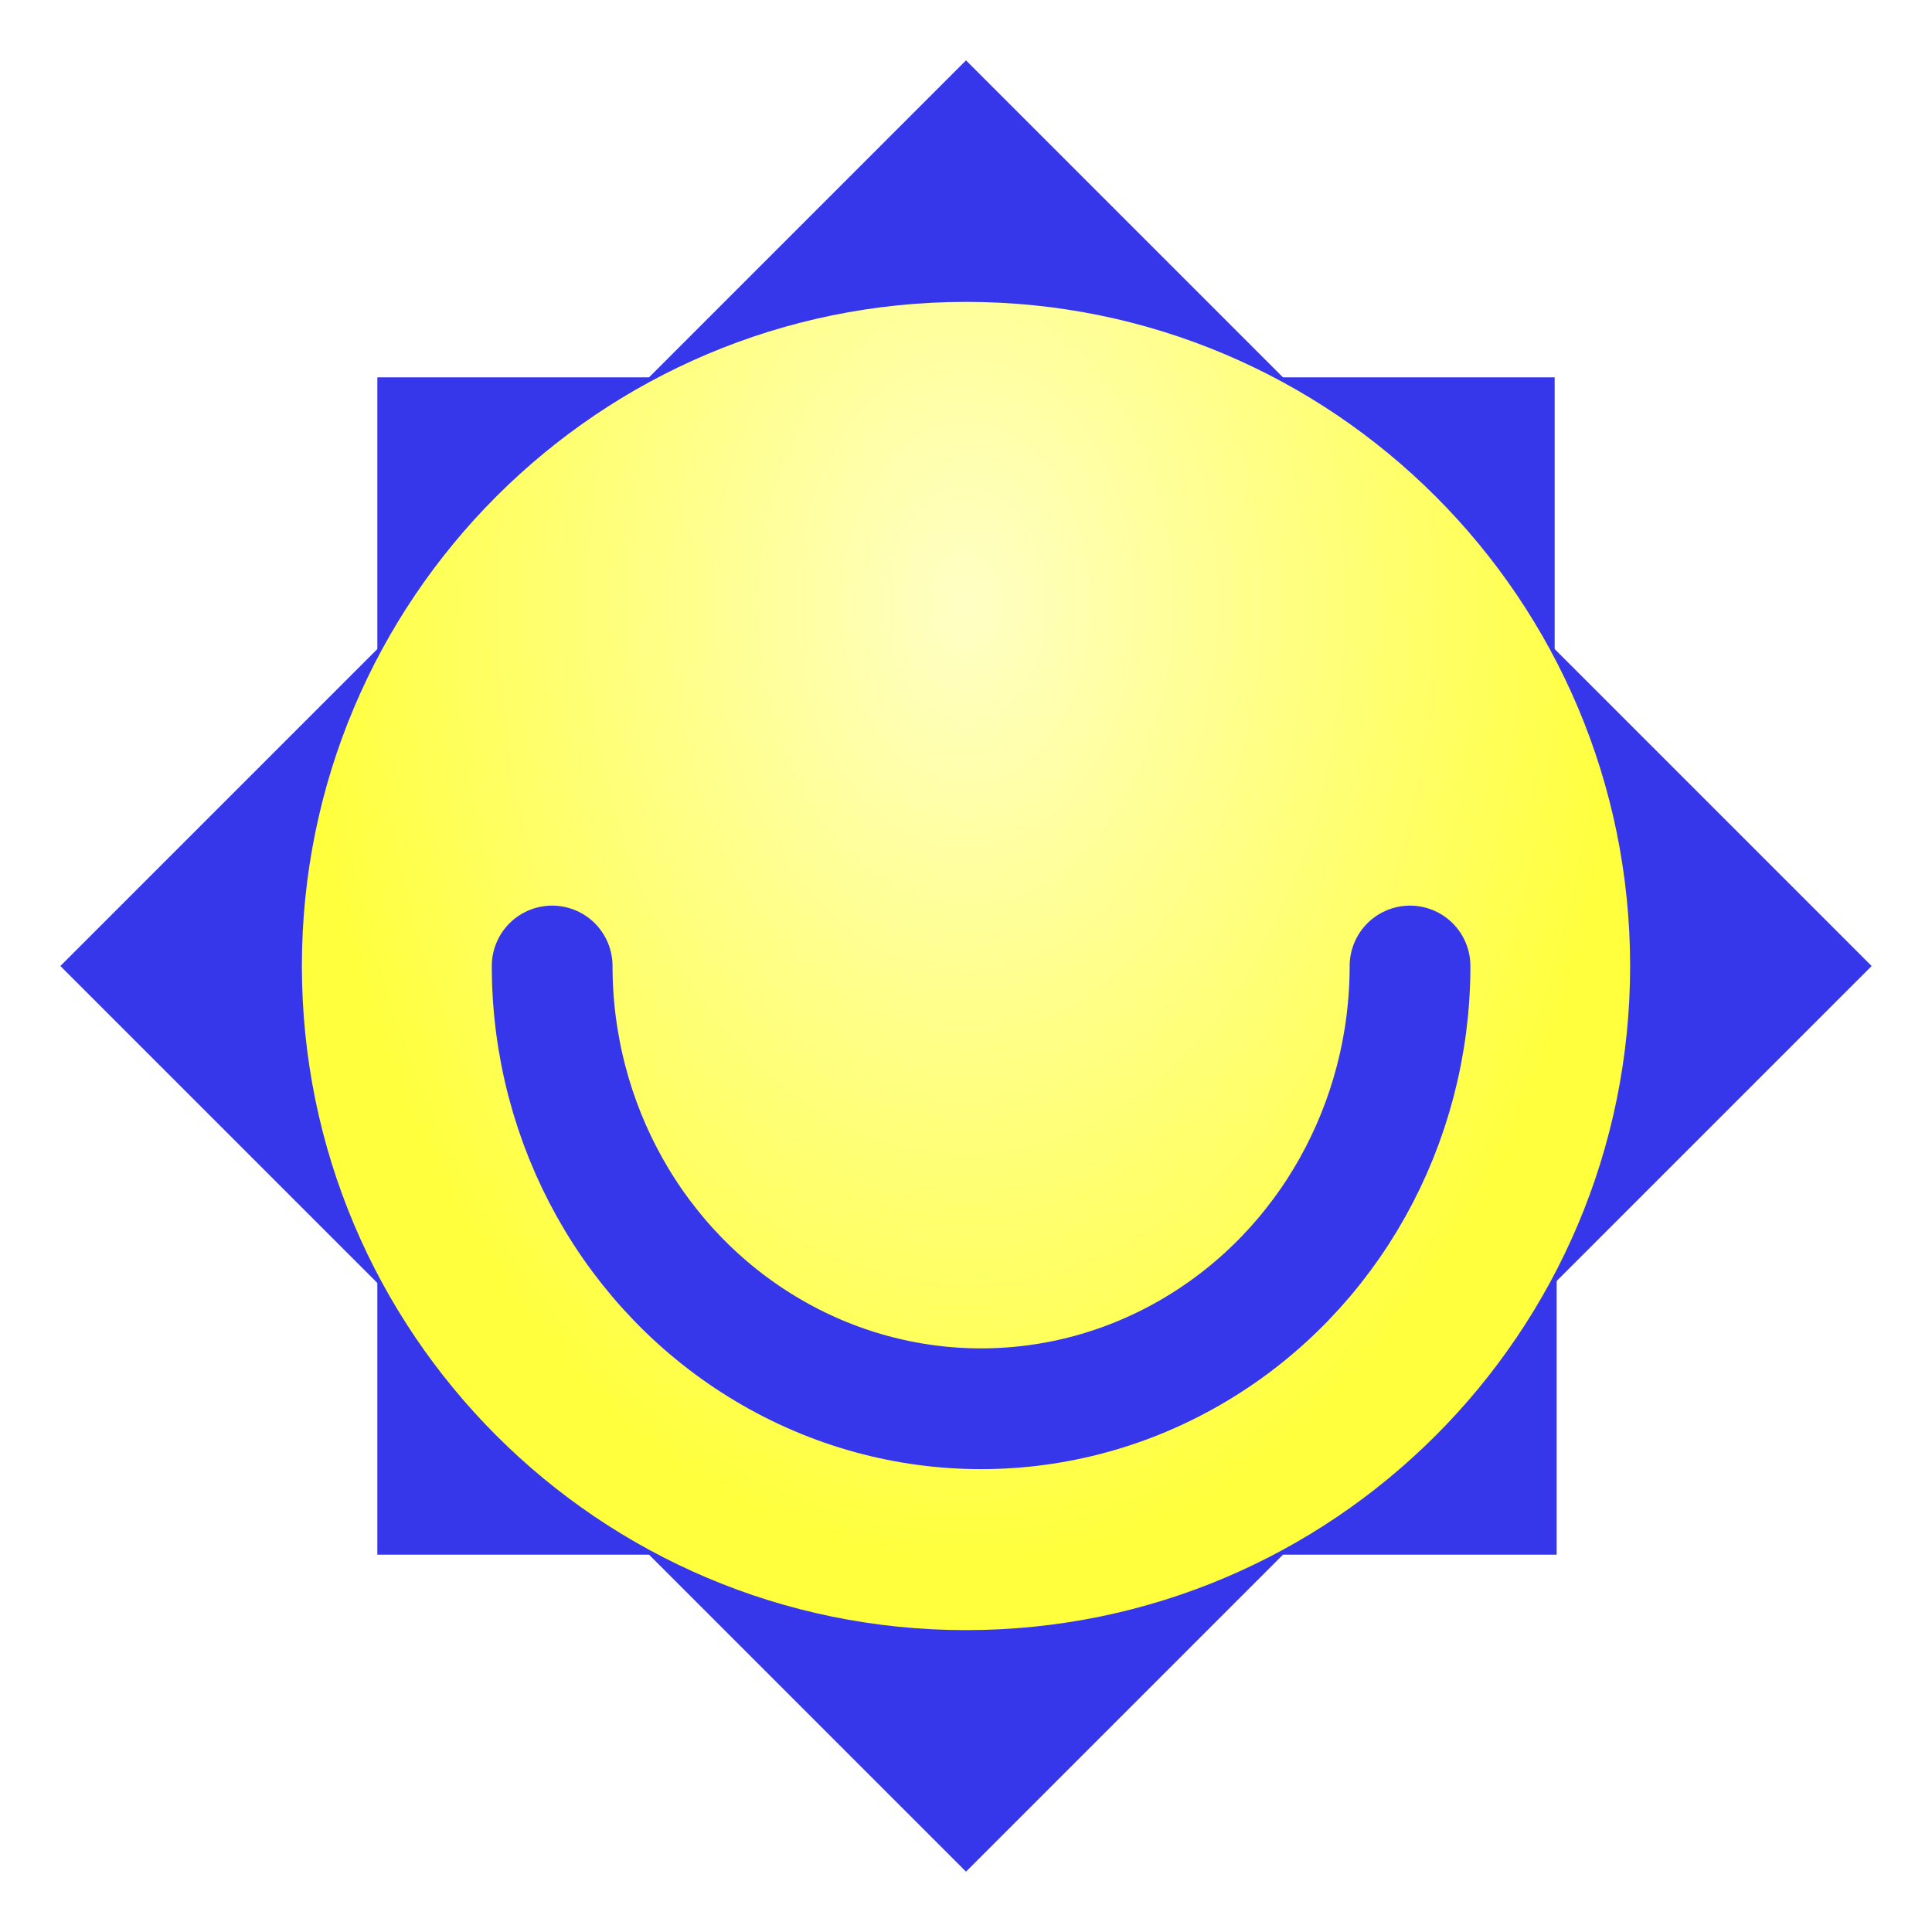
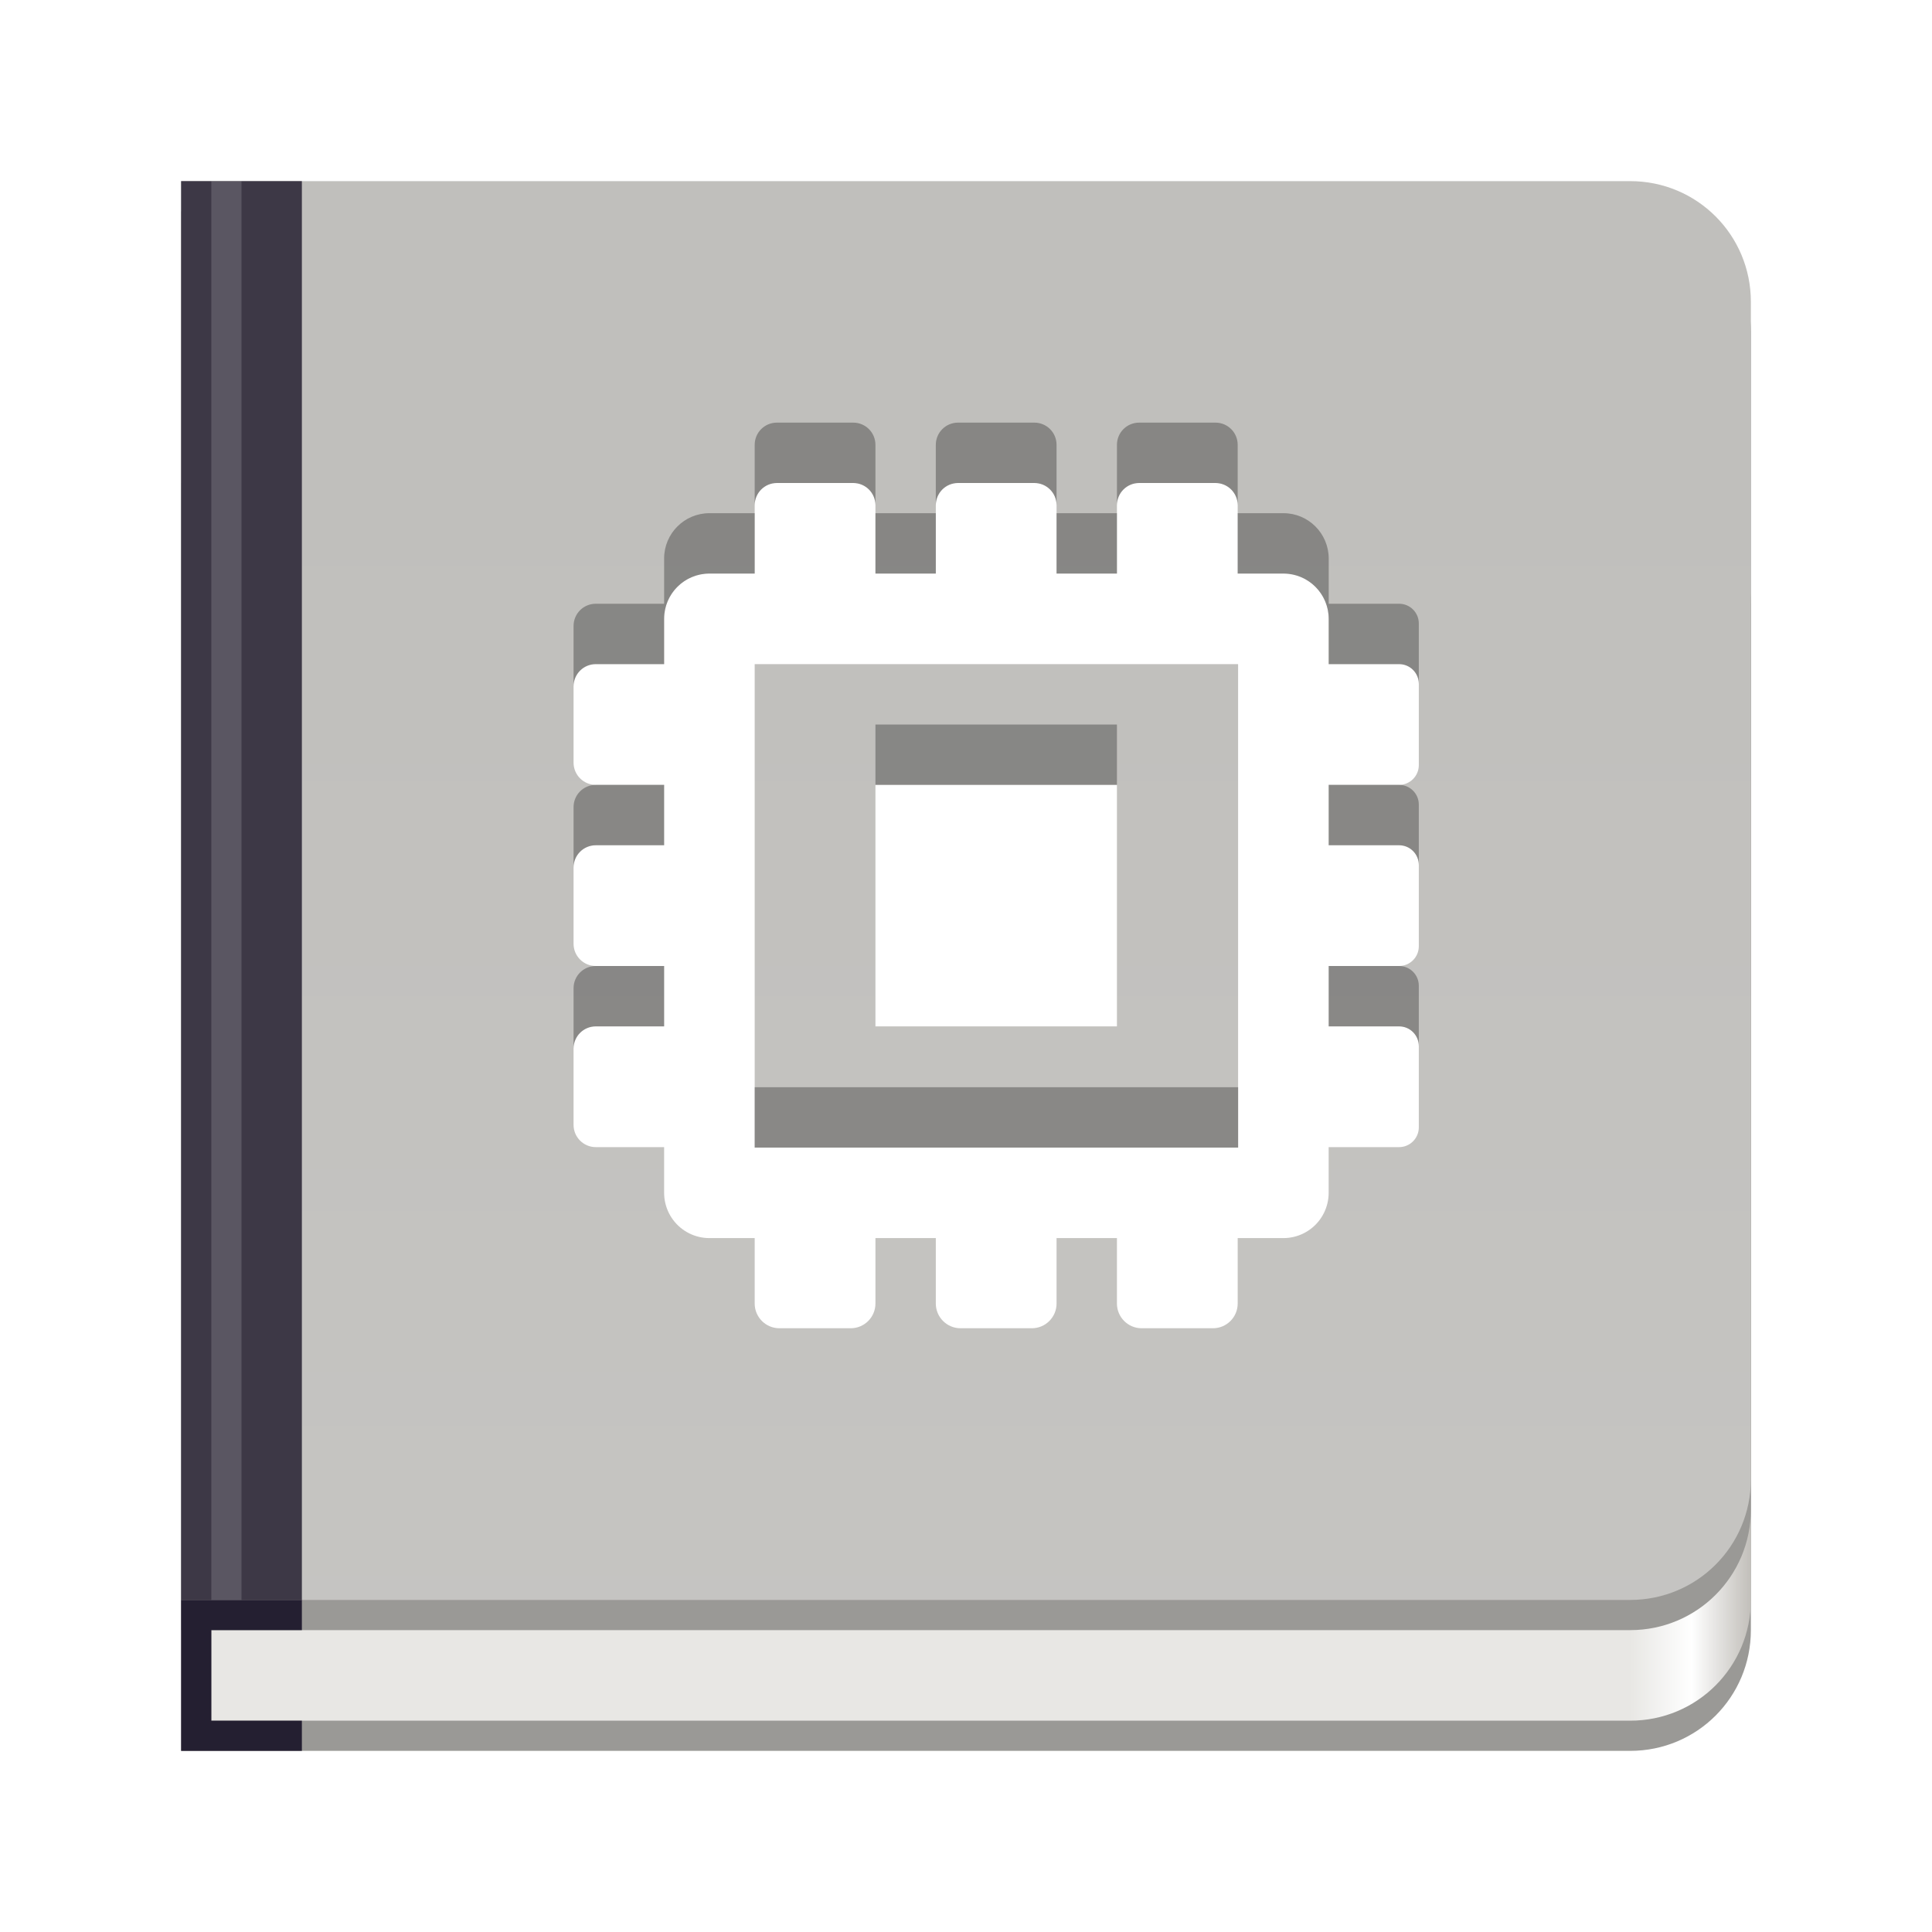
- <svg xmlns="http://www.w3.org/2000/svg" width="128px" height="128px" viewBox="0 0 128 128" version="1.1">
+ <svg xmlns="http://www.w3.org/2000/svg" xmlns:xlink="http://www.w3.org/1999/xlink" width="128px" height="128px" viewBox="0 0 128 128" version="1.1">
  <defs>
-     <radialGradient id="radial0" gradientUnits="userSpaceOnUse" cx="76.295" cy="182.001" fx="76.295" fy="182.001" r="53.861" gradientTransform="matrix(0.000000106747,1.188243,-0.816931,0.0000000733895,212.6821,-50.65659)">
-       <stop offset="0" style="stop-color:rgb(100%,100%,77.255%);stop-opacity:1;" />
-       <stop offset="1" style="stop-color:rgb(100%,100%,23.922%);stop-opacity:1;" />
-     </radialGradient>
+     <linearGradient id="linear0" gradientUnits="userSpaceOnUse" x1="384" y1="120" x2="416" y2="120" gradientTransform="matrix(0.25,0,0,0.25,12.00001,49)">
+       <stop offset="0" style="stop-color:rgb(90.98%,90.588%,89.412%);stop-opacity:1;" />
+       <stop offset="0.511" style="stop-color:rgb(100%,100%,100%);stop-opacity:1;" />
+       <stop offset="1" style="stop-color:rgb(76.078%,74.902%,72.941%);stop-opacity:1;" />
+     </linearGradient>
+     <linearGradient id="linear1" gradientUnits="userSpaceOnUse" x1="64" y1="202.385" x2="64" y2="444.5" gradientTransform="matrix(1,0,0,1,0,-172)">
+       <stop offset="0" style="stop-color:rgb(75.294%,74.902%,73.725%);stop-opacity:1;" />
+       <stop offset="1" style="stop-color:rgb(81.961%,81.569%,80.784%);stop-opacity:1;" />
+     </linearGradient>
+     <filter id="alpha" filterUnits="objectBoundingBox" x="0%" y="0%" width="100%" height="100%">
+       <feColorMatrix type="matrix" in="SourceGraphic" values="0 0 0 0 1 0 0 0 0 1 0 0 0 0 1 0 0 0 1 0" />
+     </filter>
+     <mask id="mask0">
+       <g filter="url(#alpha)">
+         <rect x="0" y="0" width="128" height="128" style="fill:rgb(0%,0%,0%);fill-opacity:0.15;stroke:none;" />
+       </g>
+     </mask>
+     <clipPath id="clip1">
+       <rect x="0" y="0" width="192" height="152" />
+     </clipPath>
+     <g id="surface6162" clip-path="url(#clip1)">
+       <path style=" stroke:none;fill-rule:nonzero;fill:rgb(100%,100%,100%);fill-opacity:1;" d="M 22 28 L 24 28 L 24 122 L 22 122 Z M 22 28 " />
+     </g>
  </defs>
-   <g id="surface1972">
-     <path style=" stroke:none;fill-rule:nonzero;fill:rgb(21.176%,21.176%,91.765%);fill-opacity:1;" d="M 36 32 L 64 4 L 92 32 Z M 36 32 " />
-     <path style=" stroke:none;fill-rule:nonzero;fill:rgb(21.176%,21.176%,91.765%);fill-opacity:1;" d="M 25 72.484 L 25 103 L 55.516 103 Z M 25 72.484 " />
-     <path style=" stroke:none;fill-rule:nonzero;fill:rgb(21.176%,21.176%,91.765%);fill-opacity:1;" d="M 100 40 L 124 64 L 100 88 Z M 100 40 " />
-     <path style=" stroke:none;fill-rule:nonzero;fill:rgb(21.176%,21.176%,91.765%);fill-opacity:1;" d="M 25 61.172 L 25 25 L 61.172 25 Z M 25 61.172 " />
-     <path style=" stroke:none;fill-rule:nonzero;fill:rgb(21.176%,21.176%,91.765%);fill-opacity:1;" d="M 72.484 25 L 103 25 L 103 55.516 Z M 72.484 25 " />
-     <path style=" stroke:none;fill-rule:nonzero;fill:rgb(21.176%,21.176%,91.765%);fill-opacity:1;" d="M 39 99 L 64 124 L 90 98 Z M 39 99 " />
-     <path style=" stroke:none;fill-rule:nonzero;fill:rgb(21.176%,21.176%,91.765%);fill-opacity:1;" d="M 71.07 103 L 103.133 103 L 103.133 69.656 Z M 71.07 103 " />
-     <path style=" stroke:none;fill-rule:nonzero;fill:rgb(21.176%,21.176%,91.765%);fill-opacity:1;" d="M 28 88 L 4 64 L 28 40 Z M 28 88 " />
-     <path style=" stroke:none;fill-rule:nonzero;fill:url(#radial0);" d="M 108 64 C 108 88.301 88.301 108 64 108 C 39.699 108 20 88.301 20 64 C 20 39.699 39.699 20 64 20 C 88.301 20 108 39.699 108 64 Z M 108 64 " />
-     <path style="fill:none;stroke-width:8;stroke-linecap:round;stroke-linejoin:round;stroke:rgb(21.176%,21.176%,91.765%);stroke-opacity:1;stroke-miterlimit:4;" d="M 93.418 236 C 93.418 246.48 88 256.164 79.207 261.402 C 70.418 266.645 59.582 266.645 50.793 261.402 C 42 256.164 36.582 246.48 36.582 236 " transform="matrix(1,0,0,1,0,-172)" />
+   <g id="surface6138">
+     <path style=" stroke:none;fill-rule:nonzero;fill:rgb(60.392%,60%,58.824%);fill-opacity:1;" d="M 12 32 L 12 116 L 108 116 C 112.434 116 116 112.434 116 108 L 116 40 C 116 35.566 112.434 32 108 32 Z M 12 32 " />
+     <path style=" stroke:none;fill-rule:nonzero;fill:url(#linear0);" d="M 14 44 L 14 114 L 108 114 C 112.434 114 116 110.434 116 106 L 116 52 C 116 47.566 112.434 44 108 44 Z M 14 44 " />
+     <path style=" stroke:none;fill-rule:nonzero;fill:rgb(60.392%,60%,58.824%);fill-opacity:1;" d="M 12 14 L 12 108 L 108 108 C 112.434 108 116 104.434 116 100 L 116 22 C 116 17.566 112.434 14 108 14 Z M 12 14 " />
+     <path style=" stroke:none;fill-rule:nonzero;fill:url(#linear1);" d="M 12 12 L 12 106 L 108 106 C 112.434 106 116 102.434 116 98 L 116 20 C 116 15.566 112.434 12 108 12 Z M 12 12 " />
+     <path style=" stroke:none;fill-rule:nonzero;fill:rgb(23.922%,21.961%,27.451%);fill-opacity:1;" d="M 12 12 L 20 12 L 20 106 L 12 106 Z M 12 12 " />
+     <path style=" stroke:none;fill-rule:nonzero;fill:rgb(14.118%,12.157%,19.216%);fill-opacity:1;" d="M 12 106 L 12 116 L 20 116 L 20 114 L 14 114 L 14 108 L 20 108 L 20 106 Z M 12 106 " />
+     <path style="fill:none;stroke-width:6;stroke-linecap:round;stroke-linejoin:round;stroke:rgb(100%,100%,100%);stroke-opacity:1;stroke-miterlimit:4;" d="M 47 213 L 85.027 213 L 85.027 251.027 L 47 251.027 Z M 47 213 " transform="matrix(1,0,0,1,0,-172)" />
+     <path style=" stroke:none;fill-rule:nonzero;fill:rgb(100%,100%,100%);fill-opacity:1;" d="M 58 52 L 74 52 L 74 68 L 58 68 Z M 58 52 " />
+     <path style=" stroke:none;fill-rule:nonzero;fill:rgb(100%,100%,100%);fill-opacity:1;" d="M 47 57.473 L 47 62.527 C 47 63.34 46.34 64 45.527 64 L 39.473 64 C 38.66 64 38 63.34 38 62.527 L 38 57.473 C 38 56.66 38.66 56 39.473 56 L 45.527 56 C 46.34 56 47 56.66 47 57.473 Z M 47 57.473 " />
+     <use xlink:href="#surface6162" transform="matrix(1,0,0,1,-8,-16)" mask="url(#mask0)" />
+     <path style=" stroke:none;fill-rule:nonzero;fill:rgb(100%,100%,100%);fill-opacity:1;" d="M 47 45.473 L 47 50.527 C 47 51.34 46.34 52 45.527 52 L 39.473 52 C 38.66 52 38 51.34 38 50.527 L 38 45.473 C 38 44.66 38.66 44 39.473 44 L 45.527 44 C 46.34 44 47 44.66 47 45.473 Z M 47 45.473 " />
+     <path style=" stroke:none;fill-rule:nonzero;fill:rgb(100%,100%,100%);fill-opacity:1;" d="M 47 69.473 L 47 74.527 C 47 75.34 46.34 76 45.527 76 L 39.473 76 C 38.66 76 38 75.34 38 74.527 L 38 69.473 C 38 68.66 38.66 68 39.473 68 L 45.527 68 C 46.34 68 47 68.66 47 69.473 Z M 47 69.473 " />
+     <path style=" stroke:none;fill-rule:nonzero;fill:rgb(100%,100%,100%);fill-opacity:1;" d="M 94 57.309 L 94 62.691 C 94 63.414 93.414 64 92.691 64 L 87.309 64 C 86.586 64 86 63.414 86 62.691 L 86 57.309 C 86 56.586 86.586 56 87.309 56 L 92.691 56 C 93.414 56 94 56.586 94 57.309 Z M 94 57.309 " />
+     <path style=" stroke:none;fill-rule:nonzero;fill:rgb(100%,100%,100%);fill-opacity:1;" d="M 94 45.309 L 94 50.691 C 94 51.414 93.414 52 92.691 52 L 87.309 52 C 86.586 52 86 51.414 86 50.691 L 86 45.309 C 86 44.586 86.586 44 87.309 44 L 92.691 44 C 93.414 44 94 44.586 94 45.309 Z M 94 45.309 " />
+     <path style=" stroke:none;fill-rule:nonzero;fill:rgb(100%,100%,100%);fill-opacity:1;" d="M 94 69.309 L 94 74.691 C 94 75.414 93.414 76 92.691 76 L 87.309 76 C 86.586 76 86 75.414 86 74.691 L 86 69.309 C 86 68.586 86.586 68 87.309 68 L 92.691 68 C 93.414 68 94 68.586 94 69.309 Z M 94 69.309 " />
+     <path style=" stroke:none;fill-rule:nonzero;fill:rgb(100%,100%,100%);fill-opacity:1;" d="M 63.473 32 L 68.527 32 C 69.34 32 70 32.66 70 33.473 L 70 39.527 C 70 40.34 69.34 41 68.527 41 L 63.473 41 C 62.66 41 62 40.34 62 39.527 L 62 33.473 C 62 32.66 62.66 32 63.473 32 Z M 63.473 32 " />
+     <path style=" stroke:none;fill-rule:nonzero;fill:rgb(100%,100%,100%);fill-opacity:1;" d="M 51.473 32 L 56.527 32 C 57.34 32 58 32.66 58 33.473 L 58 39.527 C 58 40.34 57.34 41 56.527 41 L 51.473 41 C 50.66 41 50 40.34 50 39.527 L 50 33.473 C 50 32.66 50.66 32 51.473 32 Z M 51.473 32 " />
+     <path style=" stroke:none;fill-rule:nonzero;fill:rgb(100%,100%,100%);fill-opacity:1;" d="M 75.473 32 L 80.527 32 C 81.34 32 82 32.66 82 33.473 L 82 39.527 C 82 40.34 81.34 41 80.527 41 L 75.473 41 C 74.66 41 74 40.34 74 39.527 L 74 33.473 C 74 32.66 74.66 32 75.473 32 Z M 75.473 32 " />
+     <path style=" stroke:none;fill-rule:nonzero;fill:rgb(100%,100%,100%);fill-opacity:1;" d="M 63.637 78 L 68.363 78 C 69.266 78 70 78.734 70 79.637 L 70 86.363 C 70 87.266 69.266 88 68.363 88 L 63.637 88 C 62.734 88 62 87.266 62 86.363 L 62 79.637 C 62 78.734 62.734 78 63.637 78 Z M 63.637 78 " />
+     <path style=" stroke:none;fill-rule:nonzero;fill:rgb(100%,100%,100%);fill-opacity:1;" d="M 51.637 78 L 56.363 78 C 57.266 78 58 78.734 58 79.637 L 58 86.363 C 58 87.266 57.266 88 56.363 88 L 51.637 88 C 50.734 88 50 87.266 50 86.363 L 50 79.637 C 50 78.734 50.734 78 51.637 78 Z M 51.637 78 " />
+     <path style=" stroke:none;fill-rule:nonzero;fill:rgb(100%,100%,100%);fill-opacity:1;" d="M 75.637 78 L 80.363 78 C 81.266 78 82 78.734 82 79.637 L 82 86.363 C 82 87.266 81.266 88 80.363 88 L 75.637 88 C 74.734 88 74 87.266 74 86.363 L 74 79.637 C 74 78.734 74.734 78 75.637 78 Z M 75.637 78 " />
+     <path style=" stroke:none;fill-rule:nonzero;fill:rgb(0%,0%,0%);fill-opacity:0.298;" d="M 51.473 28 C 50.656 28 50 28.656 50 29.473 L 50 33.473 C 50 32.656 50.656 32 51.473 32 L 56.527 32 C 57.344 32 58 32.656 58 33.473 L 58 29.473 C 58 28.656 57.344 28 56.527 28 Z M 63.473 28 C 62.656 28 62 28.656 62 29.473 L 62 33.473 C 62 32.656 62.656 32 63.473 32 L 68.527 32 C 69.344 32 70 32.656 70 33.473 L 70 29.473 C 70 28.656 69.344 28 68.527 28 Z M 75.473 28 C 74.656 28 74 28.656 74 29.473 L 74 33.473 C 74 32.656 74.656 32 75.473 32 L 80.527 32 C 81.344 32 82 32.656 82 33.473 L 82 29.473 C 82 28.656 81.344 28 80.527 28 Z M 47 34 C 45.344 34 44 35.344 44 37 L 44 40 L 39.473 40 C 38.656 40 38 40.656 38 41.473 L 38 45.473 C 38 44.656 38.656 44 39.473 44 L 44 44 L 44 41 C 44 39.344 45.344 38 47 38 L 50 38 L 50 34 Z M 58 34 L 58 38 L 62 38 L 62 34 Z M 70 34 L 70 38 L 74 38 L 74 34 Z M 82 34 L 82 38 L 85.031 38 C 86.688 38 88.027 39.344 88.031 41 L 88.031 44 L 92.691 44 C 93.418 44 94 44.582 94 45.309 L 94 41.309 C 94 40.582 93.418 40 92.691 40 L 88.031 40 L 88.031 37 C 88.027 35.344 86.688 34 85.031 34 Z M 58 48 L 58 52 L 74 52 L 74 48 Z M 39.473 52 C 38.656 52 38 52.656 38 53.473 L 38 57.473 C 38 56.656 38.656 56 39.473 56 L 44 56 L 44 52 Z M 88.031 52 L 88.031 56 L 92.691 56 C 93.418 56 94 56.582 94 57.309 L 94 53.309 C 94 52.582 93.418 52 92.691 52 Z M 39.473 64 C 38.656 64 38 64.656 38 65.473 L 38 69.473 C 38 68.656 38.656 68 39.473 68 L 44 68 L 44 64 Z M 88.031 64 L 88.031 68 L 92.691 68 C 93.418 68 94 68.582 94 69.309 L 94 65.309 C 94 64.582 93.418 64 92.691 64 Z M 50 72.031 L 50 76.031 L 82.031 76.031 L 82.031 72.031 Z M 50 72.031 " />
  </g>
</svg>
